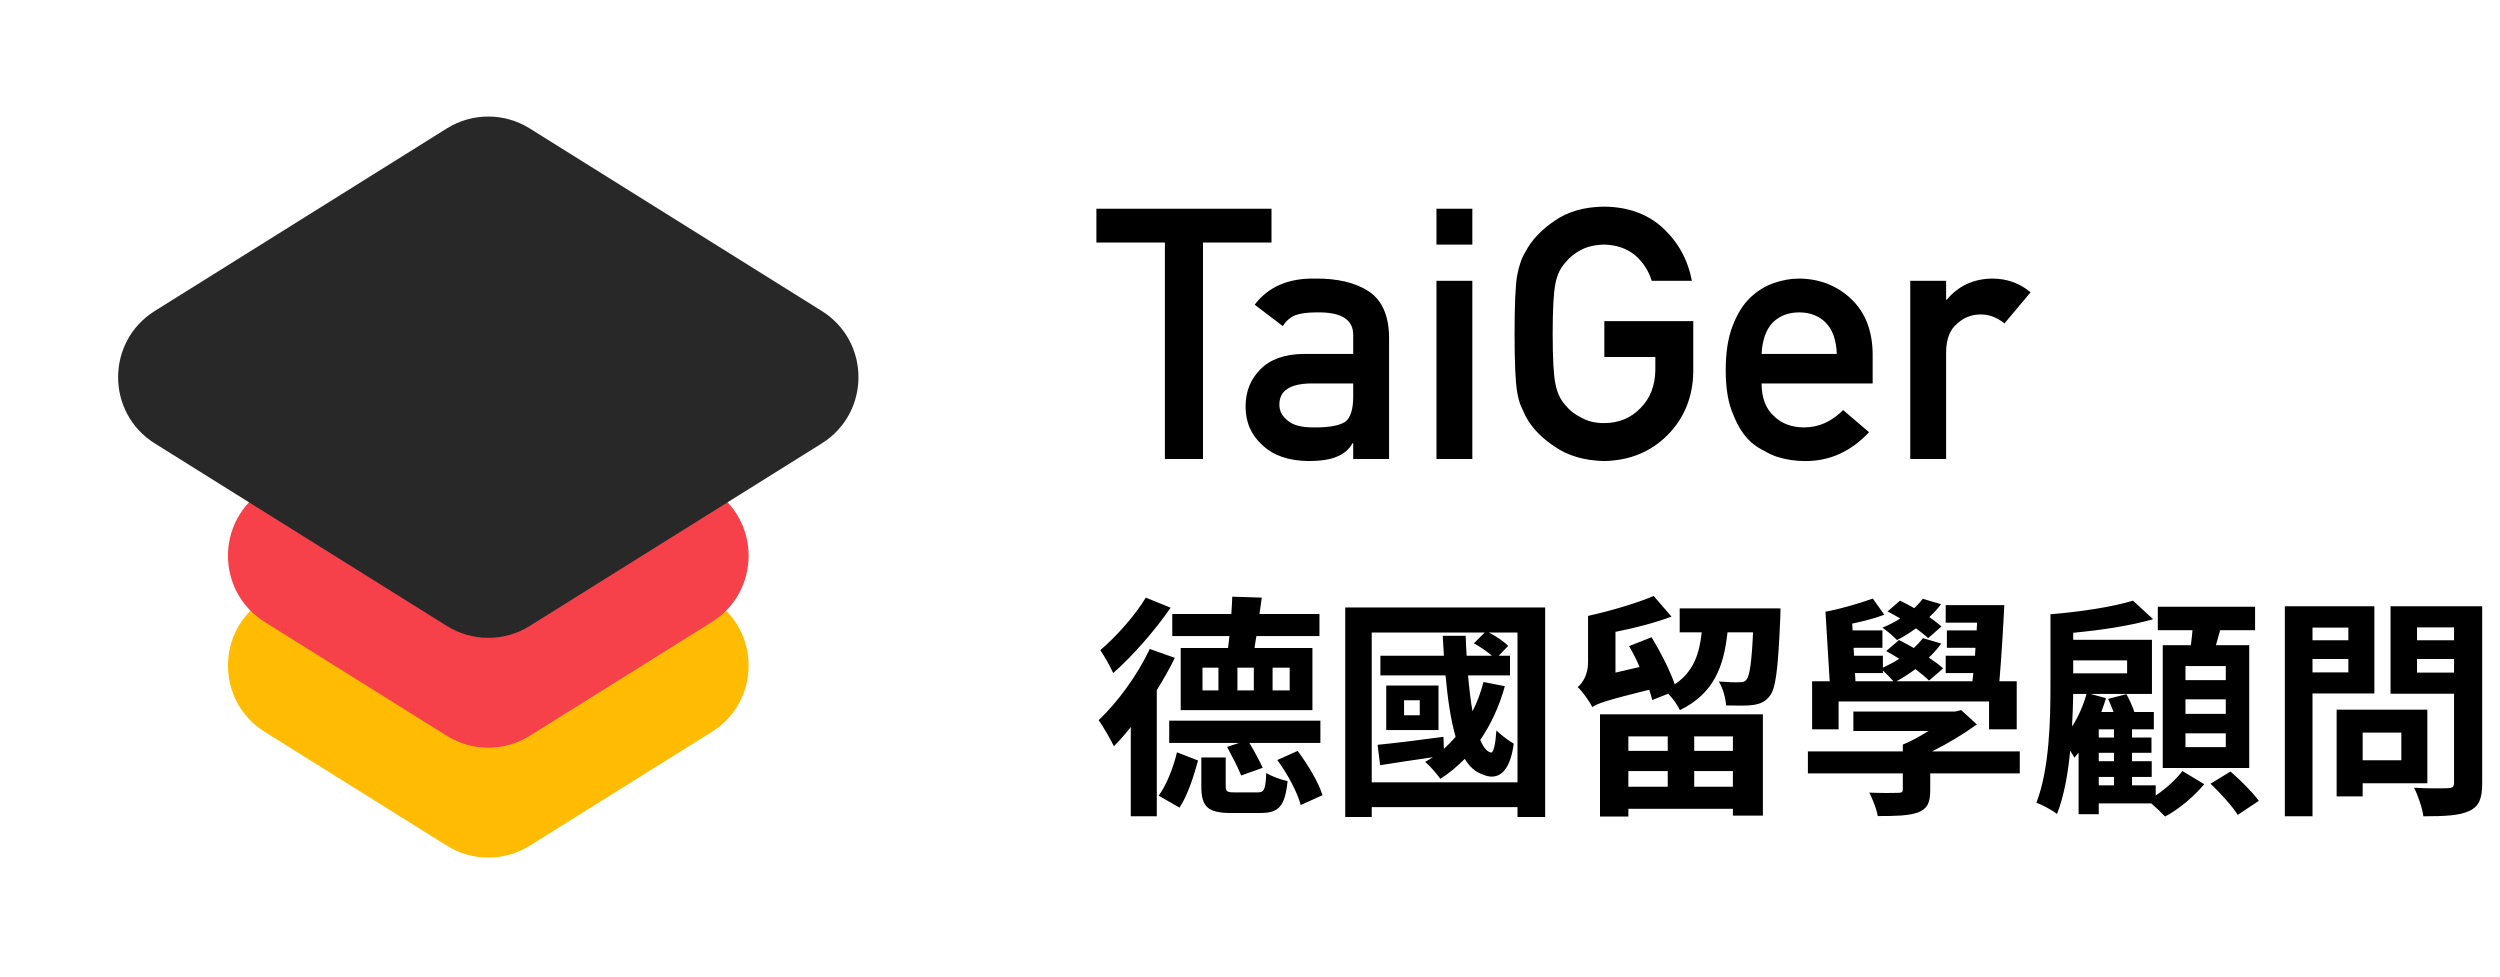
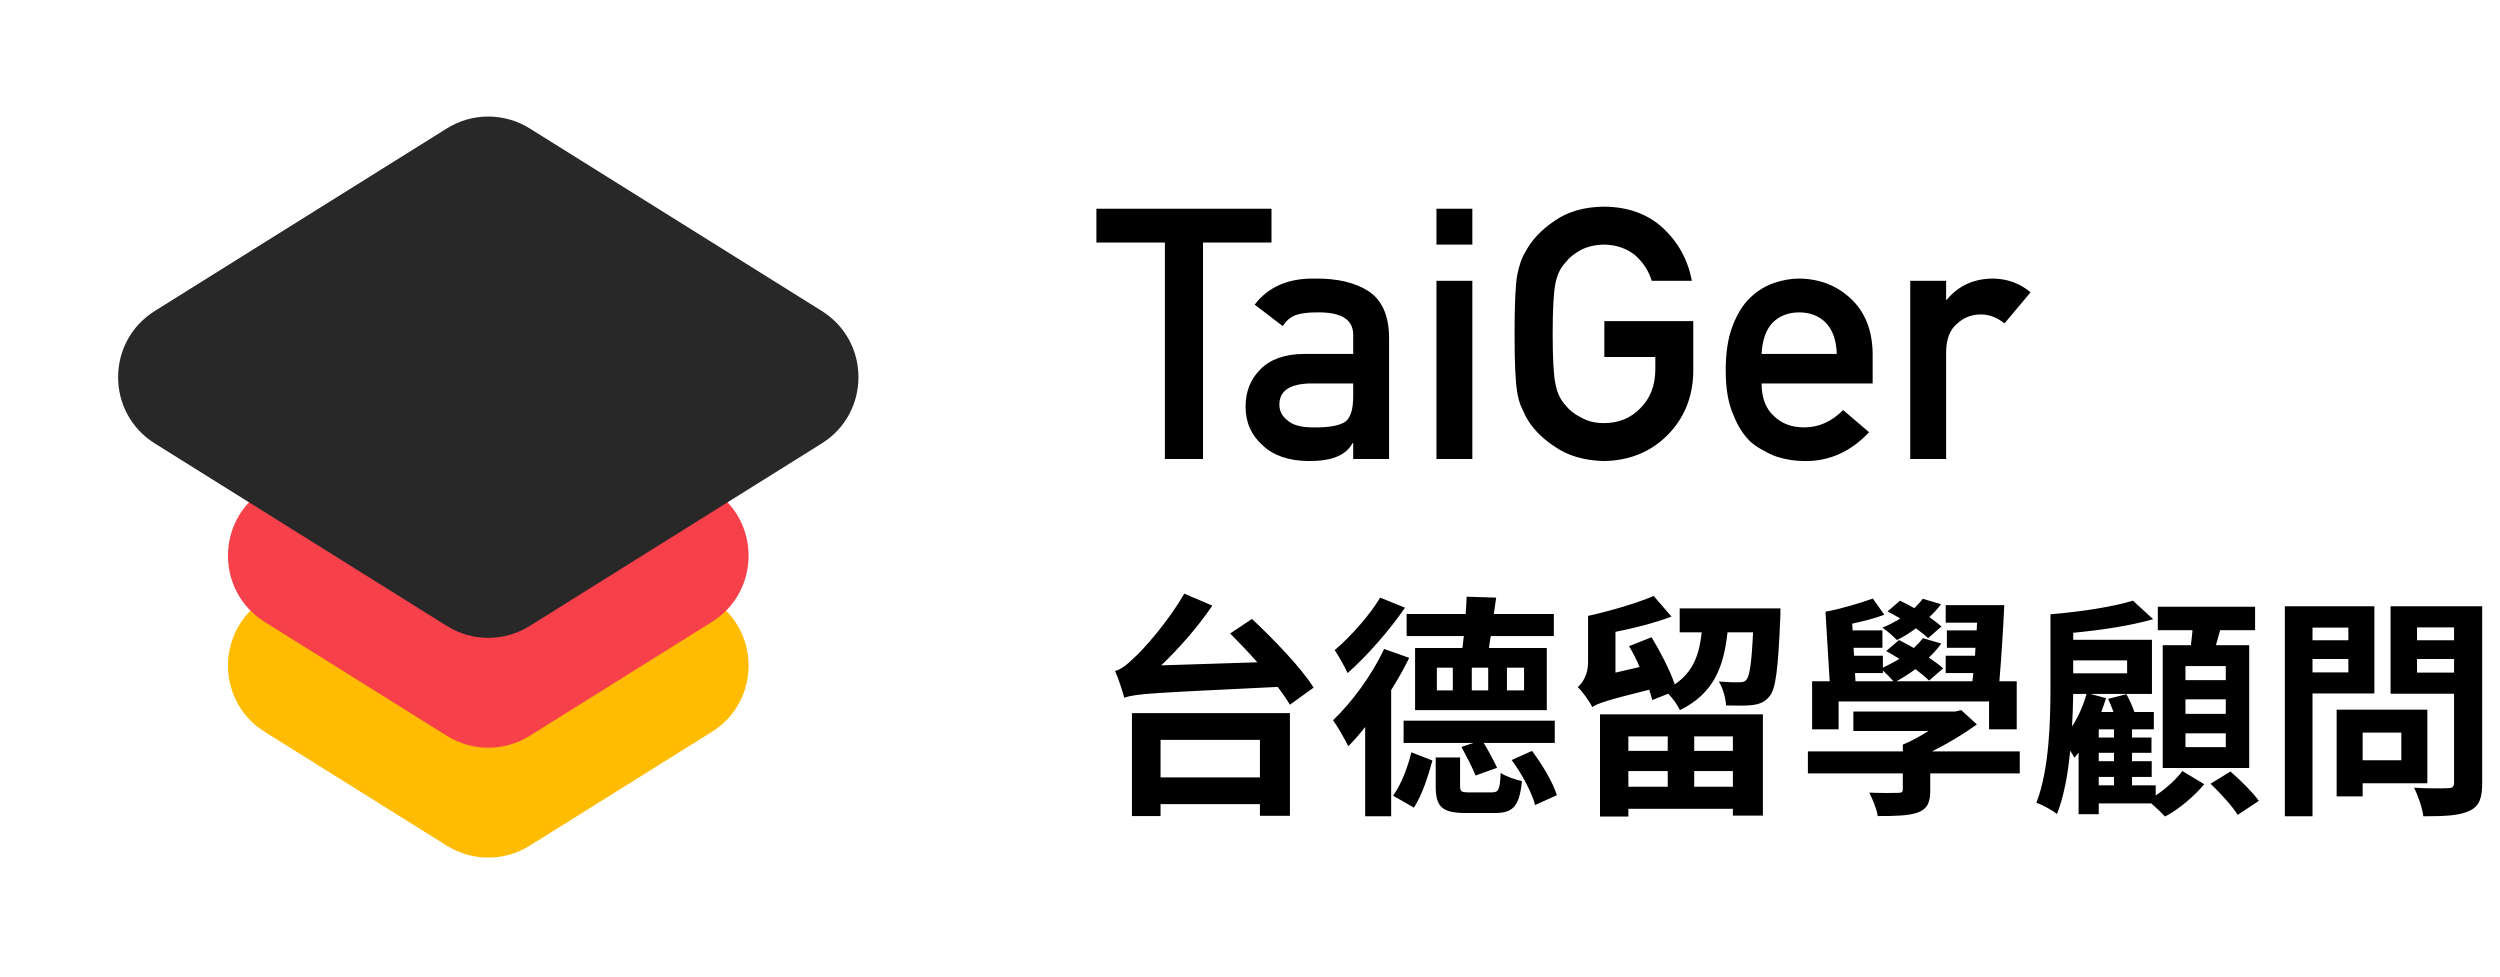
<svg xmlns="http://www.w3.org/2000/svg" width="512" height="200" viewBox="0 0 512 200" fill="none">
  <path d="M91.52 99.425C96.708 96.182 103.292 96.182 108.48 99.425L145.791 122.745C155.818 129.011 155.818 143.614 145.791 149.88L108.48 173.2C103.292 176.443 96.708 176.443 91.52 173.2L54.209 149.88C44.182 143.614 44.182 129.011 54.209 122.745L91.52 99.425Z" fill="#FFBC03" />
  <path d="M91.52 76.925C96.708 73.682 103.292 73.682 108.48 76.925L145.791 100.245C155.818 106.511 155.818 121.114 145.791 127.38L108.48 150.7C103.292 153.943 96.708 153.943 91.52 150.7L54.209 127.38C44.182 121.114 44.182 106.511 54.209 100.245L91.52 76.925Z" fill="#F6414A" />
  <path d="M91.52 26.3C96.708 23.057 103.292 23.057 108.48 26.3L168.291 63.682C178.318 69.949 178.318 84.551 168.291 90.818L108.48 128.2C103.292 131.443 96.708 131.443 91.52 128.2L31.709 90.818C21.682 84.551 21.682 69.949 31.709 63.682L91.52 26.3Z" fill="#282828" />
  <path d="M238.57 94V49.668H224.543V42.742H260.402V49.668H246.375V94H238.57ZM277.137 94V90.766H276.996C276.316 92.008 275.262 92.922 273.832 93.508C272.426 94.117 270.48 94.422 267.996 94.422C263.918 94.375 260.777 93.297 258.574 91.188C256.254 89.125 255.094 86.488 255.094 83.277C255.094 80.207 256.102 77.664 258.117 75.648C260.133 73.586 263.086 72.531 266.977 72.484H277.137V68.652C277.184 65.441 274.688 63.883 269.648 63.977C267.82 63.977 266.379 64.164 265.324 64.539C264.223 64.984 263.355 65.734 262.723 66.789L256.957 62.395C259.746 58.738 263.859 56.957 269.297 57.051C273.891 57.004 277.559 57.871 280.301 59.652C283.043 61.48 284.438 64.621 284.484 69.074V94H277.137ZM277.137 81.168V78.531H268.348C264.082 78.625 261.973 80.09 262.02 82.926C262.02 84.168 262.57 85.223 263.672 86.09C264.727 87.051 266.473 87.531 268.91 87.531C271.98 87.578 274.148 87.215 275.414 86.441C276.562 85.668 277.137 83.91 277.137 81.168ZM294.188 94V57.508H301.535V94H294.188ZM294.188 50.09V42.742H301.535V50.09H294.188ZM328.57 73.117V65.769H346.781V76.211C346.688 81.344 344.93 85.644 341.508 89.113C338.062 92.559 333.727 94.328 328.5 94.422C324.469 94.328 321.105 93.344 318.41 91.469C315.668 89.664 313.676 87.578 312.434 85.211C312.059 84.438 311.719 83.699 311.414 82.996C311.133 82.269 310.898 81.356 310.711 80.254C310.359 78.191 310.184 74.231 310.184 68.371C310.184 62.418 310.359 58.434 310.711 56.418C311.086 54.402 311.66 52.773 312.434 51.531C313.676 49.164 315.668 47.055 318.41 45.203C321.105 43.328 324.469 42.367 328.5 42.32C333.445 42.367 337.477 43.832 340.594 46.715C343.711 49.621 345.68 53.219 346.5 57.508H338.273C337.641 55.445 336.492 53.688 334.828 52.234C333.094 50.852 330.984 50.137 328.5 50.09C326.672 50.137 325.102 50.5 323.789 51.18C322.453 51.883 321.375 52.762 320.555 53.816C319.547 54.918 318.879 56.336 318.551 58.07C318.176 59.898 317.988 63.332 317.988 68.371C317.988 73.41 318.176 76.82 318.551 78.602C318.879 80.383 319.547 81.824 320.555 82.926C321.375 83.981 322.453 84.836 323.789 85.492C325.102 86.266 326.672 86.652 328.5 86.652C331.523 86.652 334.02 85.621 335.988 83.559C337.957 81.59 338.965 79 339.012 75.789V73.117H328.57ZM383.52 78.531H360.773C360.773 81.461 361.617 83.688 363.305 85.211C364.875 86.758 366.938 87.531 369.492 87.531C372.469 87.531 375.129 86.348 377.473 83.981L382.781 88.516C379.055 92.5 374.672 94.469 369.633 94.422C367.711 94.422 365.836 94.141 364.008 93.578C363.094 93.273 362.203 92.863 361.336 92.348C360.422 91.902 359.566 91.352 358.77 90.695C357.223 89.336 355.969 87.438 355.008 85C353.953 82.656 353.426 79.609 353.426 75.859C353.426 72.25 353.883 69.25 354.797 66.859C355.711 64.422 356.883 62.5 358.312 61.094C359.766 59.664 361.395 58.633 363.199 58C364.98 57.367 366.738 57.051 368.473 57.051C372.645 57.098 376.172 58.469 379.055 61.164C381.984 63.906 383.473 67.68 383.52 72.484V78.531ZM360.773 72.484H376.172C376.078 69.648 375.316 67.504 373.887 66.051C372.48 64.668 370.676 63.977 368.473 63.977C366.27 63.977 364.465 64.668 363.059 66.051C361.676 67.504 360.914 69.648 360.773 72.484ZM391.219 94V57.508H398.566V61.375H398.707C401.121 58.492 404.285 57.051 408.199 57.051C411.129 57.098 413.684 58.035 415.863 59.863L410.52 66.227C408.973 65.008 407.367 64.398 405.703 64.398C403.828 64.398 402.223 65.008 400.887 66.227C399.387 67.422 398.613 69.356 398.566 72.027V94H391.219Z" fill="black" />
-   <path d="M270.416 147.592V152.152H255.872C256.88 153.832 257.984 155.896 258.608 157.24L254.192 158.824C253.616 157.336 252.32 154.84 251.312 152.968L253.76 152.152H239.456V147.592H270.416ZM260.624 136.744V141.4H264.128V136.744H260.624ZM256.784 141.4V136.744H253.424V141.4H256.784ZM249.536 141.4V136.744H246.272V141.4H249.536ZM241.808 132.712H251.504C251.6 131.944 251.696 131.128 251.792 130.264H240.08V125.752H252.176C252.272 124.456 252.32 123.304 252.368 122.2L258.416 122.392L257.936 125.752H270.224V130.264H257.312C257.168 131.128 257.024 131.944 256.928 132.712H268.784V145.432H241.808V132.712ZM234.656 122.392L239.744 124.456C236.624 129.016 231.968 134.344 227.984 137.848C227.408 136.552 226.16 134.344 225.344 133.144C228.656 130.36 232.688 125.752 234.656 122.392ZM235.472 132.904L240.608 134.728C239.552 136.888 238.256 139.192 236.864 141.4H236.912V167.176H231.584V148.888C230.432 150.376 229.232 151.72 228.128 152.824C227.552 151.624 225.92 148.744 225.008 147.496C228.848 143.848 232.928 138.328 235.472 132.904ZM241.568 165.4L237.296 162.952C238.928 160.744 240.32 157.144 241.04 154.072L245.36 155.752C244.496 158.92 243.248 162.856 241.568 165.4ZM252.896 162.28H257.552C258.896 162.28 259.184 161.752 259.328 158.296C260.336 158.968 262.352 159.688 263.696 159.976C263.168 165.208 261.824 166.504 258.128 166.504H252.176C247.232 166.504 246.032 165.16 246.032 160.984V155.128H251.024V160.936C251.024 162.136 251.312 162.28 252.896 162.28ZM261.584 155.656L265.76 153.784C267.872 156.616 270.08 160.312 270.848 162.856L266.384 164.872C265.76 162.376 263.696 158.488 261.584 155.656ZM290.768 146.488V143.416H287.552V146.488H290.768ZM294.608 140.392V149.512H283.904V140.392H294.608ZM280.928 160.216H310.784V129.544H304.928C306.416 130.312 308 131.368 308.864 132.28L306.944 134.296H309.248V138.328H300.656C300.896 141.016 301.184 143.512 301.568 145.672C302.528 143.848 303.248 141.832 303.824 139.672L308.192 140.536C307.04 144.712 305.312 148.408 303.152 151.528C303.776 153.016 304.496 153.928 305.312 154.12C305.888 154.264 306.272 152.392 306.464 149.608C307.328 150.472 309.056 151.768 310.016 152.296C309.248 158.2 306.752 160.024 303.584 158.584C302.144 158.104 300.944 157 299.984 155.416C298.448 156.952 296.816 158.344 294.992 159.496C294.368 158.632 292.832 156.808 291.872 156.04C292.4 155.752 292.928 155.416 293.456 155.08C289.616 155.656 285.824 156.184 282.656 156.712L282.128 152.536C285.632 152.2 290.624 151.576 295.616 150.904L295.712 153.352C296.576 152.584 297.344 151.768 298.112 150.904C297.104 147.448 296.48 143.08 296.048 138.328H282.704V134.296H295.712C295.616 132.952 295.568 131.608 295.472 130.216H300.176C300.224 131.608 300.272 132.952 300.368 134.296H305.552C304.544 133.432 303.104 132.424 301.856 131.752L304.064 129.544H280.928V160.216ZM275.504 124.408H316.448V167.32H310.784V165.304H280.928V167.32H275.504V124.408ZM341.552 150.808H333.488V153.784H341.552V150.808ZM354.896 153.784V150.808H346.976V153.784H354.896ZM346.976 161.128H354.896V157.912H346.976V161.128ZM333.488 161.128H341.552V157.912H333.488V161.128ZM327.68 167.224V146.296H361.04V167.032H354.896V165.64H333.488V167.224H327.68ZM344 124.6H364.64C364.64 124.6 364.64 126.04 364.592 126.712C364.16 136.936 363.68 141.064 362.432 142.552C361.52 143.752 360.416 144.184 359.024 144.376C357.776 144.568 355.712 144.52 353.504 144.472C353.408 142.936 352.832 140.872 352.016 139.576C353.84 139.72 355.472 139.768 356.24 139.72C356.864 139.72 357.296 139.672 357.68 139.192C358.304 138.424 358.736 135.88 359.024 129.496H353.792C353.024 136.552 351.008 142.024 344.048 145.432C343.568 144.424 342.608 143.032 341.648 142.072L338.384 143.368C338.24 142.744 338 142.024 337.76 141.256C328.832 143.464 327.152 144.088 326.096 144.808C325.52 143.608 324.032 141.544 323.12 140.728C324.128 139.864 325.232 138.136 325.232 135.688V126.136C329.984 125.08 335.312 123.496 338.672 122.056L342.32 126.28C338.864 127.576 334.784 128.632 330.848 129.4V137.752L335.792 136.6C335.168 135.112 334.4 133.624 333.632 132.328L338.24 130.504C340.016 133.432 341.984 137.224 342.992 140.152C346.832 137.56 348.032 133.96 348.512 129.496H344V124.6ZM397.616 128.296L394.88 130.696C394.256 130.072 393.344 129.4 392.384 128.68C391.088 129.64 389.792 130.456 388.496 131.08C387.872 130.408 386.432 129.16 385.52 128.536C386.768 128.056 388.016 127.384 389.168 126.664C388.256 126.136 387.44 125.656 386.576 125.224L389.12 123.016C390.032 123.448 391.04 123.976 392.048 124.552C392.672 123.928 393.296 123.304 393.776 122.632L397.52 123.736C396.848 124.648 396.032 125.56 395.12 126.376C396.08 127.048 396.944 127.72 397.616 128.296ZM379.904 137.848L380 139.528H387.776C387.248 138.904 386.336 137.992 385.616 137.32V137.848H379.904ZM376.544 143.656V149.368H371.12V139.528H374.72L373.856 125.272C376.736 124.792 381.008 123.496 383.552 122.584L385.904 125.896C384.032 126.616 381.584 127.24 379.328 127.72L379.424 129.112H385.52V132.664H379.616L379.712 134.296H385.616V136.744C386.768 136.168 387.968 135.592 388.976 134.92C388.064 134.344 387.152 133.816 386.288 133.336L388.928 131.08C389.888 131.56 390.896 132.136 391.952 132.712C392.624 132.088 393.296 131.368 393.824 130.696L397.568 131.8C396.848 132.808 395.984 133.768 395.024 134.68C396.176 135.448 397.184 136.168 397.952 136.888L395.072 139.384C394.352 138.664 393.392 137.896 392.288 137.032C390.992 137.992 389.696 138.808 388.4 139.528H403.952L404.144 137.848H398.48V134.296H404.48L404.576 132.664H398.72V129.112H404.816L404.912 127.528H398.48V123.928H410.48C410.24 128.968 409.856 135.064 409.472 139.528H413.024V149.368H407.36V143.656H376.544ZM413.648 153.88V158.392H395.312V161.848C395.312 164.392 394.736 165.64 392.768 166.408C390.8 167.08 388.16 167.128 384.56 167.128C384.32 165.592 383.504 163.672 382.832 162.328C385.088 162.424 387.968 162.424 388.688 162.376C389.456 162.376 389.696 162.232 389.696 161.656V158.392H370.256V153.88H389.696V152.488C391.424 151.816 393.248 150.76 394.976 149.704H379.568V145.72H400.448L401.648 145.432L404.864 148.36C402.224 150.28 398.96 152.248 395.696 153.88H413.648ZM455.84 139.288V136.408H447.584V139.288H455.84ZM455.84 146.2V143.224H447.584V146.2H455.84ZM455.84 153.016V150.184H447.584V153.016H455.84ZM442.928 132.136H448.688C448.832 131.128 448.928 130.072 449.024 129.064H441.92V124.264H461.84V129.064H454.688C454.4 130.12 454.112 131.176 453.824 132.136H460.64V157.288H442.928V132.136ZM429.824 159.112V160.84H432.944V159.112H429.824ZM427.328 142.12H424.592C424.544 144.184 424.496 146.44 424.352 148.792C425.648 146.824 426.656 144.472 427.328 142.12ZM435.632 135.256H424.592V137.896H435.632V135.256ZM432.944 151.048V149.368H429.824V151.048H432.944ZM432.944 155.896V154.168H429.824V155.896H432.944ZM441.488 160.84V162.904C443.648 161.512 445.808 159.448 446.96 157.912L451.424 160.6C449.456 163 446.192 165.784 443.408 167.224C442.736 166.504 441.584 165.4 440.576 164.536H429.824V166.744H425.696V154.168C425.408 154.504 425.12 154.84 424.832 155.176C424.64 154.84 424.352 154.312 423.968 153.736C423.536 158.44 422.72 163 421.28 166.696C420.368 165.976 418.256 164.824 417.056 164.392C419.744 157.432 419.936 147.352 419.936 140.344V125.8C425.984 125.32 432.8 124.264 436.832 123.016L440.96 126.808C436.352 128.152 430.208 129.064 424.592 129.592V131.032H440.72V142.12H428.144L431.312 142.984C431.024 143.944 430.688 144.856 430.352 145.816H432.848C432.512 144.904 432.128 143.944 431.744 143.128L435.488 142.168C436.112 143.272 436.736 144.664 437.12 145.816H441.104V149.368H436.64V151.048H440.624V154.168H436.64V155.896H440.672V159.112H436.64V160.84H441.488ZM452.72 160.504L456.8 158.008C458.816 159.736 461.36 162.28 462.608 164.008L458.288 166.888C457.184 165.112 454.736 162.424 452.72 160.504ZM480.944 128.536H473.6V131.128H480.944V128.536ZM473.6 137.704H480.944V134.968H473.6V137.704ZM486.272 142.024H473.6V167.176H467.936V124.168H486.272V142.024ZM491.792 150.04H483.872V155.704H491.792V150.04ZM497.12 160.408H483.872V163.096H478.544V145.336H497.12V160.408ZM495.008 137.752H502.592V134.968H495.008V137.752ZM502.592 128.488H495.008V131.128H502.592V128.488ZM508.352 124.168V160.36C508.352 163.528 507.728 165.16 505.712 166.072C503.744 167.032 500.72 167.176 496.304 167.176C496.112 165.544 495.2 162.856 494.384 161.32C497.168 161.512 500.432 161.464 501.344 161.416C502.256 161.416 502.592 161.128 502.592 160.264V142.072H489.584V124.168H508.352Z" fill="black" />
+   <path d="M258.032 151.528H237.68V159.208H258.032V151.528ZM231.824 167.128V146.056H264.176V167.08H258.032V164.68H237.68V167.128H231.824ZM251.936 129.736L256.4 126.76C260.816 130.888 266.528 136.792 269.024 140.824L264.176 144.328C263.552 143.272 262.688 142.024 261.68 140.68C236.192 141.928 232.784 142.024 230.24 142.888C229.952 141.736 229.04 138.904 228.368 137.416C229.616 137.08 230.768 136.168 232.352 134.632C234.032 133.144 239.264 127.336 242.528 121.576L248.288 124.024C245.264 128.488 241.472 132.76 237.824 136.264L257.504 135.64C255.632 133.528 253.712 131.512 251.936 129.736ZM318.416 147.592V152.152H303.872C304.88 153.832 305.984 155.896 306.608 157.24L302.192 158.824C301.616 157.336 300.32 154.84 299.312 152.968L301.76 152.152H287.456V147.592H318.416ZM308.624 136.744V141.4H312.128V136.744H308.624ZM304.784 141.4V136.744H301.424V141.4H304.784ZM297.536 141.4V136.744H294.272V141.4H297.536ZM289.808 132.712H299.504C299.6 131.944 299.696 131.128 299.792 130.264H288.08V125.752H300.176C300.272 124.456 300.32 123.304 300.368 122.2L306.416 122.392L305.936 125.752H318.224V130.264H305.312C305.168 131.128 305.024 131.944 304.928 132.712H316.784V145.432H289.808V132.712ZM282.656 122.392L287.744 124.456C284.624 129.016 279.968 134.344 275.984 137.848C275.408 136.552 274.16 134.344 273.344 133.144C276.656 130.36 280.688 125.752 282.656 122.392ZM283.472 132.904L288.608 134.728C287.552 136.888 286.256 139.192 284.864 141.4H284.912V167.176H279.584V148.888C278.432 150.376 277.232 151.72 276.128 152.824C275.552 151.624 273.92 148.744 273.008 147.496C276.848 143.848 280.928 138.328 283.472 132.904ZM289.568 165.4L285.296 162.952C286.928 160.744 288.32 157.144 289.04 154.072L293.36 155.752C292.496 158.92 291.248 162.856 289.568 165.4ZM300.896 162.28H305.552C306.896 162.28 307.184 161.752 307.328 158.296C308.336 158.968 310.352 159.688 311.696 159.976C311.168 165.208 309.824 166.504 306.128 166.504H300.176C295.232 166.504 294.032 165.16 294.032 160.984V155.128H299.024V160.936C299.024 162.136 299.312 162.28 300.896 162.28ZM309.584 155.656L313.76 153.784C315.872 156.616 318.08 160.312 318.848 162.856L314.384 164.872C313.76 162.376 311.696 158.488 309.584 155.656ZM341.552 150.808H333.488V153.784H341.552V150.808ZM354.896 153.784V150.808H346.976V153.784H354.896ZM346.976 161.128H354.896V157.912H346.976V161.128ZM333.488 161.128H341.552V157.912H333.488V161.128ZM327.68 167.224V146.296H361.04V167.032H354.896V165.64H333.488V167.224H327.68ZM344 124.6H364.64C364.64 124.6 364.64 126.04 364.592 126.712C364.16 136.936 363.68 141.064 362.432 142.552C361.52 143.752 360.416 144.184 359.024 144.376C357.776 144.568 355.712 144.52 353.504 144.472C353.408 142.936 352.832 140.872 352.016 139.576C353.84 139.72 355.472 139.768 356.24 139.72C356.864 139.72 357.296 139.672 357.68 139.192C358.304 138.424 358.736 135.88 359.024 129.496H353.792C353.024 136.552 351.008 142.024 344.048 145.432C343.568 144.424 342.608 143.032 341.648 142.072L338.384 143.368C338.24 142.744 338 142.024 337.76 141.256C328.832 143.464 327.152 144.088 326.096 144.808C325.52 143.608 324.032 141.544 323.12 140.728C324.128 139.864 325.232 138.136 325.232 135.688V126.136C329.984 125.08 335.312 123.496 338.672 122.056L342.32 126.28C338.864 127.576 334.784 128.632 330.848 129.4V137.752L335.792 136.6C335.168 135.112 334.4 133.624 333.632 132.328L338.24 130.504C340.016 133.432 341.984 137.224 342.992 140.152C346.832 137.56 348.032 133.96 348.512 129.496H344V124.6ZM397.616 128.296L394.88 130.696C394.256 130.072 393.344 129.4 392.384 128.68C391.088 129.64 389.792 130.456 388.496 131.08C387.872 130.408 386.432 129.16 385.52 128.536C386.768 128.056 388.016 127.384 389.168 126.664C388.256 126.136 387.44 125.656 386.576 125.224L389.12 123.016C390.032 123.448 391.04 123.976 392.048 124.552C392.672 123.928 393.296 123.304 393.776 122.632L397.52 123.736C396.848 124.648 396.032 125.56 395.12 126.376C396.08 127.048 396.944 127.72 397.616 128.296ZM379.904 137.848L380 139.528H387.776C387.248 138.904 386.336 137.992 385.616 137.32V137.848H379.904ZM376.544 143.656V149.368H371.12V139.528H374.72L373.856 125.272C376.736 124.792 381.008 123.496 383.552 122.584L385.904 125.896C384.032 126.616 381.584 127.24 379.328 127.72L379.424 129.112H385.52V132.664H379.616L379.712 134.296H385.616V136.744C386.768 136.168 387.968 135.592 388.976 134.92C388.064 134.344 387.152 133.816 386.288 133.336L388.928 131.08C389.888 131.56 390.896 132.136 391.952 132.712C392.624 132.088 393.296 131.368 393.824 130.696L397.568 131.8C396.848 132.808 395.984 133.768 395.024 134.68C396.176 135.448 397.184 136.168 397.952 136.888L395.072 139.384C394.352 138.664 393.392 137.896 392.288 137.032C390.992 137.992 389.696 138.808 388.4 139.528H403.952L404.144 137.848H398.48V134.296H404.48L404.576 132.664H398.72V129.112H404.816L404.912 127.528H398.48V123.928H410.48C410.24 128.968 409.856 135.064 409.472 139.528H413.024V149.368H407.36V143.656H376.544ZM413.648 153.88V158.392H395.312V161.848C395.312 164.392 394.736 165.64 392.768 166.408C390.8 167.08 388.16 167.128 384.56 167.128C384.32 165.592 383.504 163.672 382.832 162.328C385.088 162.424 387.968 162.424 388.688 162.376C389.456 162.376 389.696 162.232 389.696 161.656V158.392H370.256V153.88H389.696V152.488C391.424 151.816 393.248 150.76 394.976 149.704H379.568V145.72H400.448L401.648 145.432L404.864 148.36C402.224 150.28 398.96 152.248 395.696 153.88H413.648ZM455.84 139.288V136.408H447.584V139.288H455.84ZM455.84 146.2V143.224H447.584V146.2H455.84ZM455.84 153.016V150.184H447.584V153.016H455.84ZM442.928 132.136H448.688C448.832 131.128 448.928 130.072 449.024 129.064H441.92V124.264H461.84V129.064H454.688C454.4 130.12 454.112 131.176 453.824 132.136H460.64V157.288H442.928V132.136ZM429.824 159.112V160.84H432.944V159.112H429.824ZM427.328 142.12H424.592C424.544 144.184 424.496 146.44 424.352 148.792C425.648 146.824 426.656 144.472 427.328 142.12ZM435.632 135.256H424.592V137.896H435.632V135.256ZM432.944 151.048V149.368H429.824V151.048H432.944ZM432.944 155.896V154.168H429.824V155.896H432.944ZM441.488 160.84V162.904C443.648 161.512 445.808 159.448 446.96 157.912L451.424 160.6C449.456 163 446.192 165.784 443.408 167.224C442.736 166.504 441.584 165.4 440.576 164.536H429.824V166.744H425.696V154.168C425.408 154.504 425.12 154.84 424.832 155.176C424.64 154.84 424.352 154.312 423.968 153.736C423.536 158.44 422.72 163 421.28 166.696C420.368 165.976 418.256 164.824 417.056 164.392C419.744 157.432 419.936 147.352 419.936 140.344V125.8C425.984 125.32 432.8 124.264 436.832 123.016L440.96 126.808C436.352 128.152 430.208 129.064 424.592 129.592V131.032H440.72V142.12H428.144L431.312 142.984C431.024 143.944 430.688 144.856 430.352 145.816H432.848C432.512 144.904 432.128 143.944 431.744 143.128L435.488 142.168C436.112 143.272 436.736 144.664 437.12 145.816H441.104V149.368H436.64V151.048H440.624V154.168H436.64V155.896H440.672V159.112H436.64V160.84H441.488ZM452.72 160.504L456.8 158.008C458.816 159.736 461.36 162.28 462.608 164.008L458.288 166.888C457.184 165.112 454.736 162.424 452.72 160.504ZM480.944 128.536H473.6V131.128H480.944V128.536ZM473.6 137.704H480.944V134.968H473.6V137.704ZM486.272 142.024H473.6V167.176H467.936V124.168H486.272V142.024ZM491.792 150.04H483.872V155.704H491.792V150.04ZM497.12 160.408H483.872V163.096H478.544V145.336H497.12V160.408ZM495.008 137.752H502.592V134.968H495.008V137.752ZM502.592 128.488H495.008V131.128H502.592V128.488ZM508.352 124.168V160.36C508.352 163.528 507.728 165.16 505.712 166.072C503.744 167.032 500.72 167.176 496.304 167.176C496.112 165.544 495.2 162.856 494.384 161.32C497.168 161.512 500.432 161.464 501.344 161.416C502.256 161.416 502.592 161.128 502.592 160.264V142.072H489.584V124.168H508.352Z" fill="black" />
</svg>
